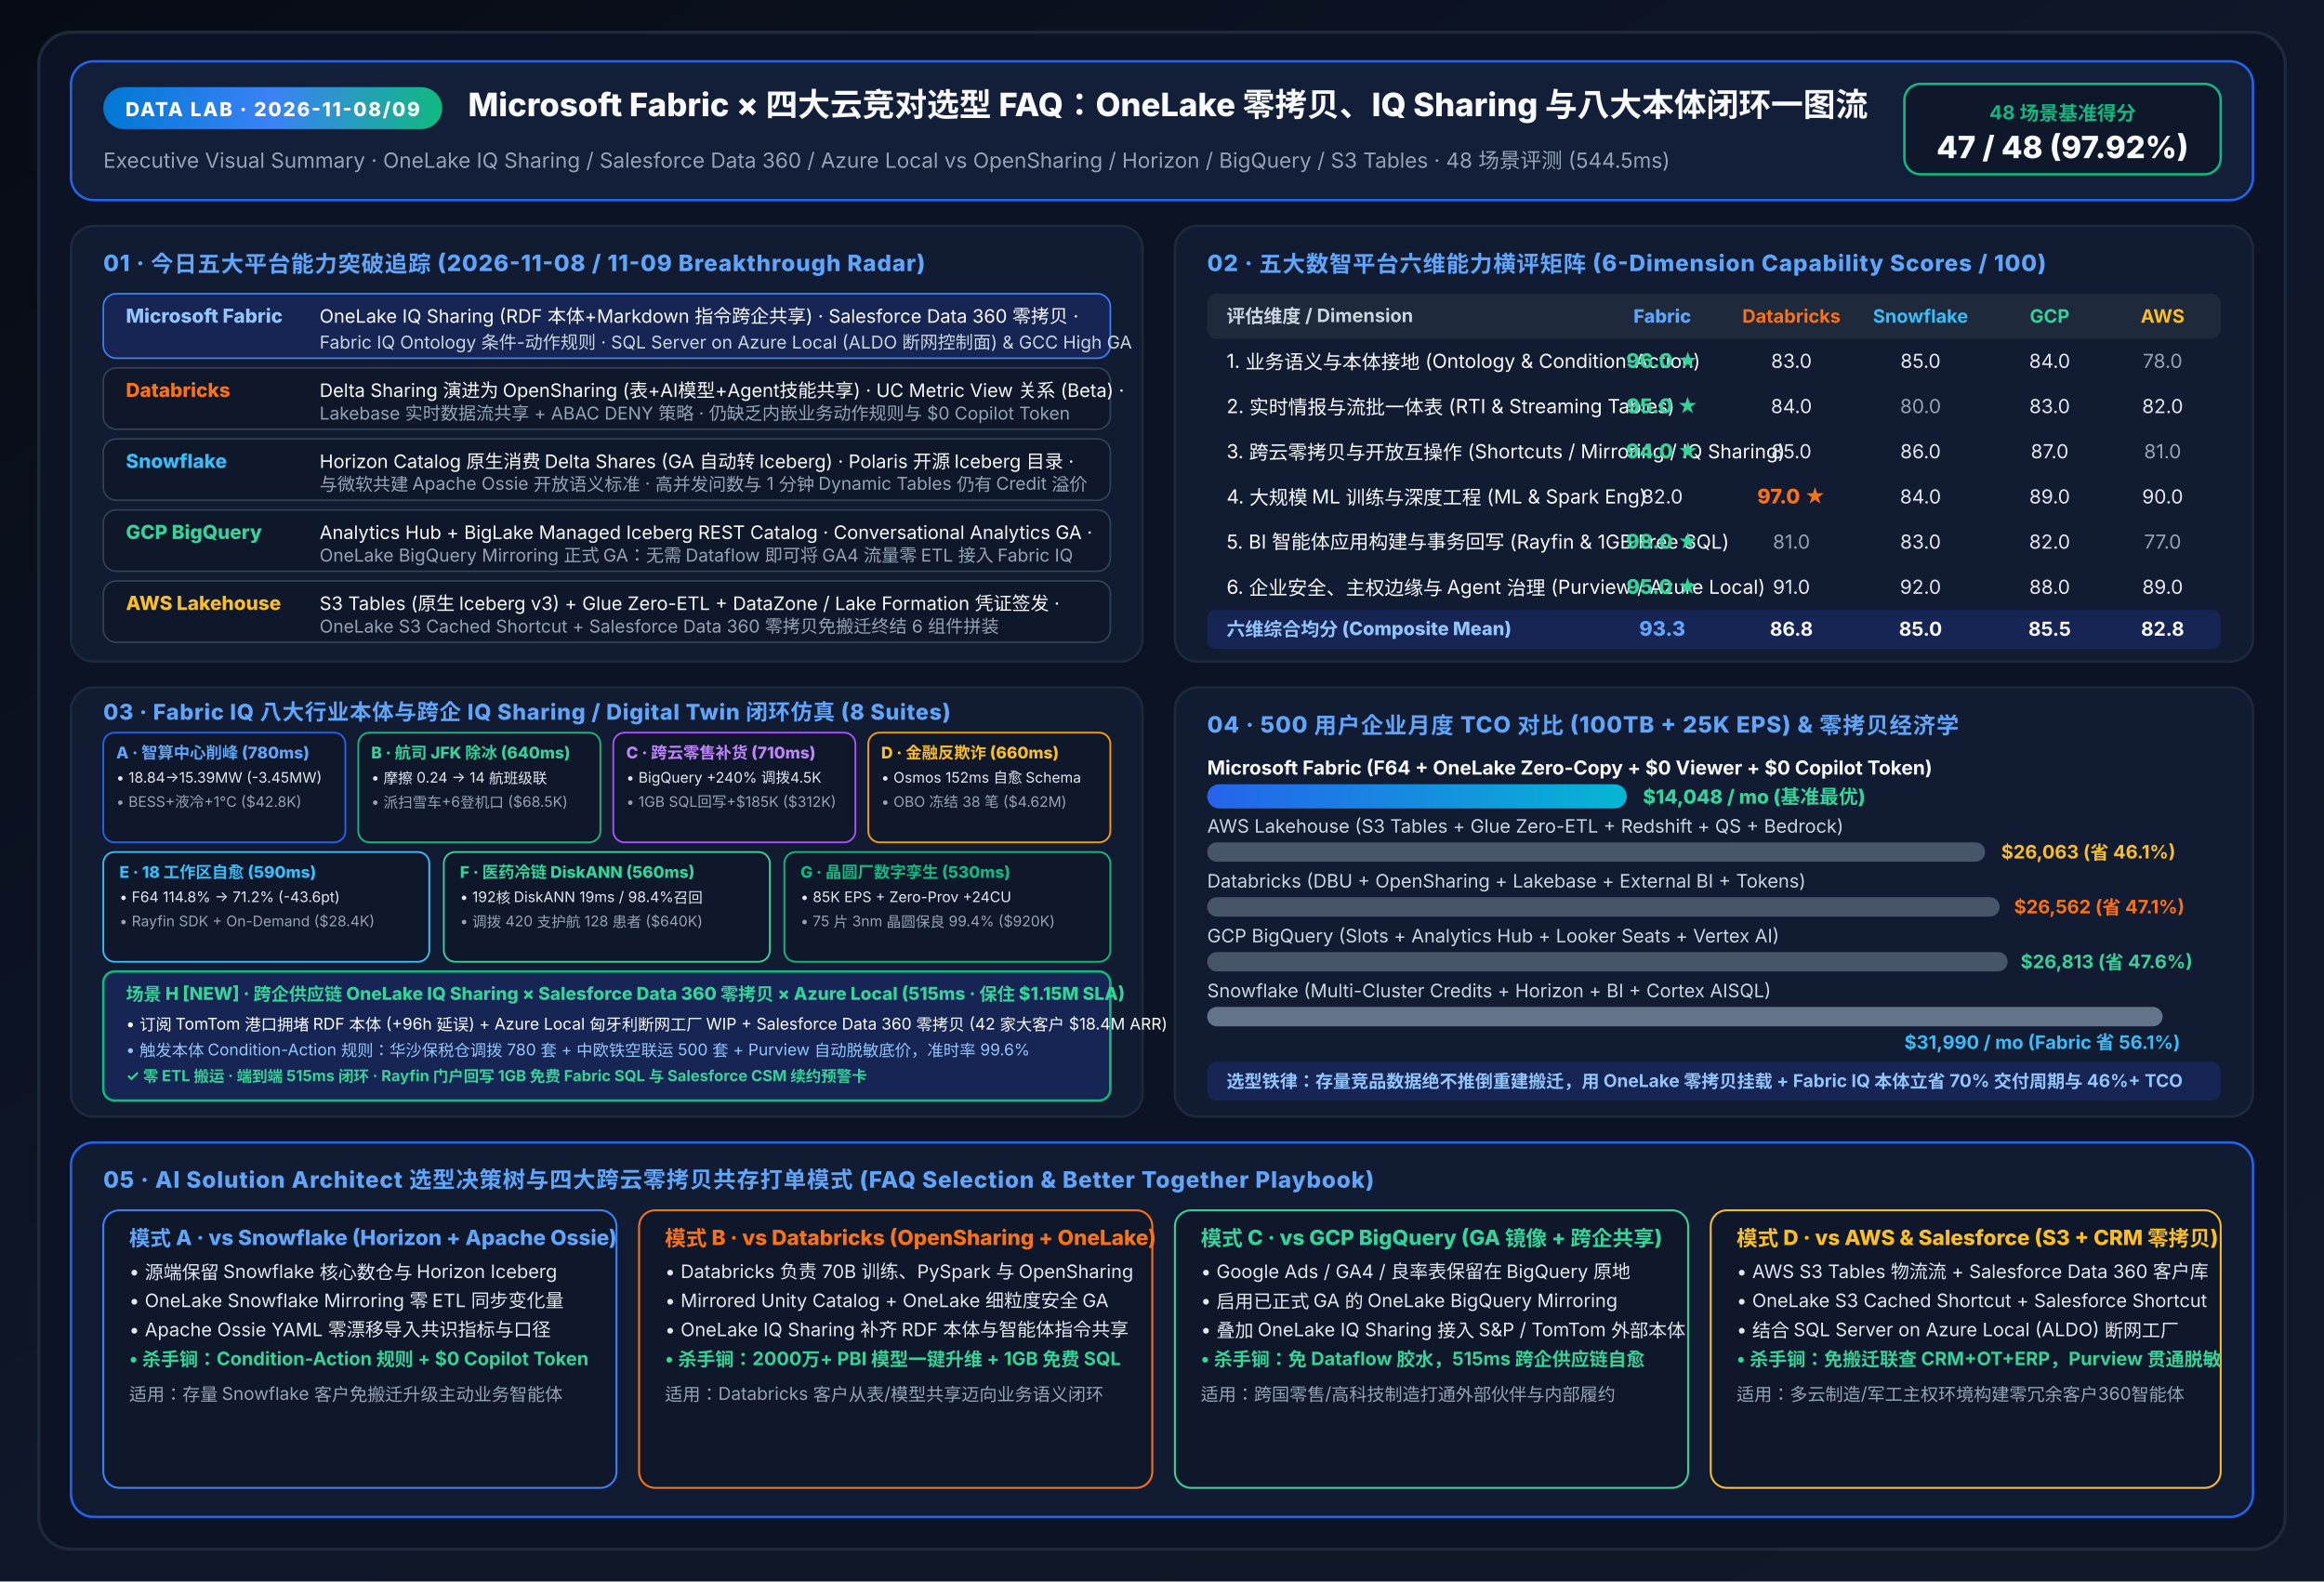
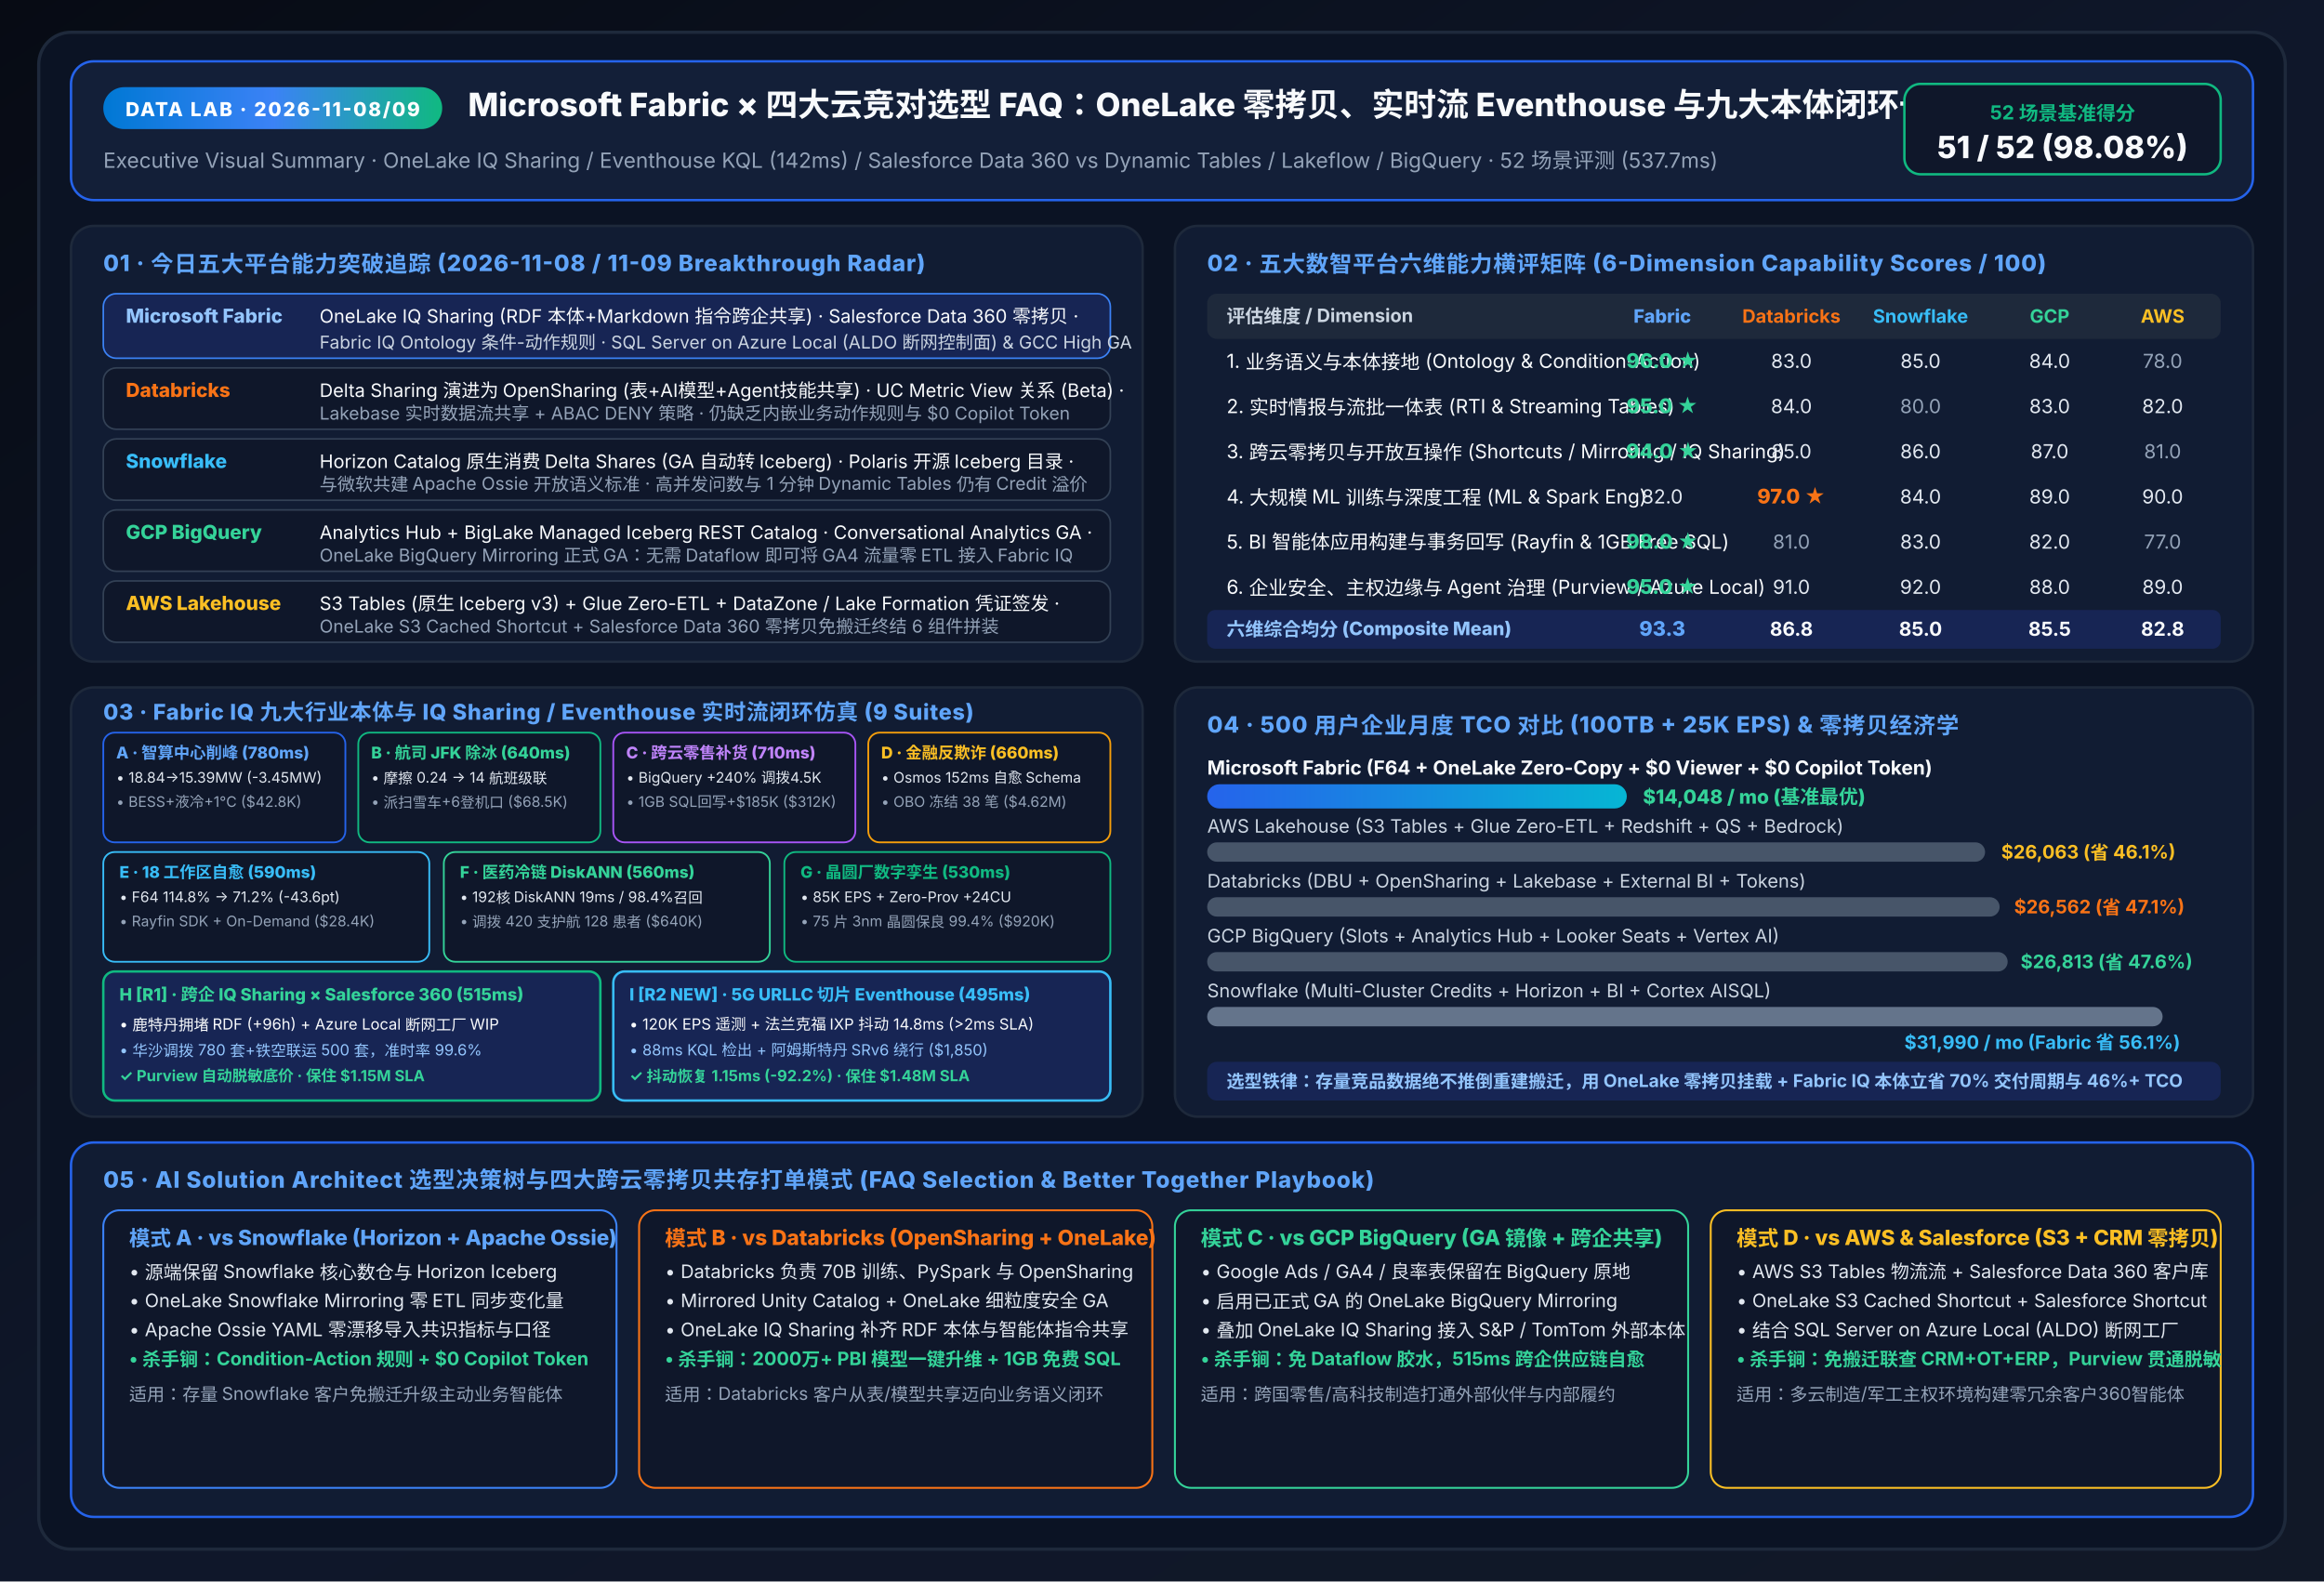
<svg xmlns="http://www.w3.org/2000/svg" viewBox="0 0 1440 980" width="1440" height="980" font-family="-apple-system, BlinkMacSystemFont, 'Segoe UI', 'PingFang SC', 'Microsoft YaHei', sans-serif">
  <defs>
    <linearGradient id="bgGrad" x1="0%" y1="0%" x2="100%" y2="100%">
      <stop offset="0%" stop-color="#070B14" />
      <stop offset="50%" stop-color="#0F172A" />
      <stop offset="100%" stop-color="#111827" />
    </linearGradient>
    <linearGradient id="accentGrad" x1="0%" y1="0%" x2="100%" y2="0%">
      <stop offset="0%" stop-color="#0078D4" />
      <stop offset="50%" stop-color="#3B82F6" />
      <stop offset="100%" stop-color="#10B981" />
    </linearGradient>
    <linearGradient id="fabricBar" x1="0%" y1="0%" x2="100%" y2="0%">
      <stop offset="0%" stop-color="#2563EB" />
      <stop offset="100%" stop-color="#06B6D4" />
    </linearGradient>
  </defs>
  <rect width="1440" height="980" fill="url(#bgGrad)" />
  <rect x="24" y="20" width="1392" height="940" rx="20" fill="#0B1324" stroke="#1E293B" stroke-width="2" />
  <rect x="44" y="38" width="1352" height="86" rx="14" fill="#131F38" stroke="#2563EB" stroke-width="1.5" />
  <rect x="64" y="54" width="210" height="26" rx="13" fill="url(#accentGrad)" />
  <text x="169" y="72" fill="#FFFFFF" font-size="12" font-weight="800" text-anchor="middle" letter-spacing="1">DATA LAB · 2026-11-08/09</text>
-   <text x="290" y="72" fill="#F8FAFC" font-size="20" font-weight="800">Microsoft Fabric × 四大云竞对选型 FAQ：OneLake 零拷贝、IQ Sharing 与八大本体闭环一图流</text>
-   <text x="64" y="104" fill="#94A3B8" font-size="13">Executive Visual Summary · OneLake IQ Sharing / Salesforce Data 360 / Azure Local vs OpenSharing / Horizon / BigQuery / S3 Tables · 48 场景评测 (544.5ms)</text>
+   <text x="290" y="72" fill="#F8FAFC" font-size="20" font-weight="800">Microsoft Fabric × 四大云竞对选型 FAQ：OneLake 零拷贝、实时流 Eventhouse 与九大本体闭环一图流</text>
+   <text x="64" y="104" fill="#94A3B8" font-size="13">Executive Visual Summary · OneLake IQ Sharing / Eventhouse KQL (142ms) / Salesforce Data 360 vs Dynamic Tables / Lakeflow / BigQuery · 52 场景评测 (537.7ms)</text>
  <rect x="1180" y="52" width="196" height="56" rx="10" fill="#0F172A" stroke="#10B981" stroke-width="1.5" />
-   <text x="1278" y="74" fill="#10B981" font-size="12" font-weight="700" text-anchor="middle">48 场景基准得分</text>
-   <text x="1278" y="98" fill="#F8FAFC" font-size="19" font-weight="800" text-anchor="middle">47 / 48 (97.92%)</text>
+   <text x="1278" y="74" fill="#10B981" font-size="12" font-weight="700" text-anchor="middle">52 场景基准得分</text>
+   <text x="1278" y="98" fill="#F8FAFC" font-size="19" font-weight="800" text-anchor="middle">51 / 52 (98.08%)</text>
  <rect x="44" y="140" width="664" height="270" rx="14" fill="#111C33" stroke="#1E293B" stroke-width="1.5" />
  <text x="64" y="168" fill="#60A5FA" font-size="14" font-weight="800" letter-spacing="0.5">01 · 今日五大平台能力突破追踪 (2026-11-08 / 11-09 Breakthrough Radar)</text>
  <rect x="64" y="182" width="624" height="40" rx="8" fill="#172554" stroke="#3B82F6" stroke-width="1" />
  <text x="78" y="200" fill="#93C5FD" font-size="12" font-weight="800">Microsoft Fabric</text>
  <text x="198" y="200" fill="#F8FAFC" font-size="11.5">OneLake IQ Sharing (RDF 本体+Markdown 指令跨企共享) · Salesforce Data 360 零拷贝 ·</text>
  <text x="198" y="216" fill="#CBD5E1" font-size="11">Fabric IQ Ontology 条件-动作规则 · SQL Server on Azure Local (ALDO 断网控制面) &amp; GCC High GA</text>
  <rect x="64" y="228" width="624" height="38" rx="8" fill="#0F172A" stroke="#334155" stroke-width="1" />
  <text x="78" y="246" fill="#F97316" font-size="12" font-weight="800">Databricks</text>
  <text x="198" y="246" fill="#F8FAFC" font-size="11.5">Delta Sharing 演进为 OpenSharing (表+AI模型+Agent技能共享) · UC Metric View 关系 (Beta) ·</text>
  <text x="198" y="260" fill="#94A3B8" font-size="11">Lakebase 实时数据流共享 + ABAC DENY 策略 · 仍缺乏内嵌业务动作规则与 $0 Copilot Token</text>
  <rect x="64" y="272" width="624" height="38" rx="8" fill="#0F172A" stroke="#334155" stroke-width="1" />
  <text x="78" y="290" fill="#38BDF8" font-size="12" font-weight="800">Snowflake</text>
  <text x="198" y="290" fill="#F8FAFC" font-size="11.5">Horizon Catalog 原生消费 Delta Shares (GA 自动转 Iceberg) · Polaris 开源 Iceberg 目录 ·</text>
  <text x="198" y="304" fill="#94A3B8" font-size="11">与微软共建 Apache Ossie 开放语义标准 · 高并发问数与 1 分钟 Dynamic Tables 仍有 Credit 溢价</text>
  <rect x="64" y="316" width="624" height="38" rx="8" fill="#0F172A" stroke="#334155" stroke-width="1" />
  <text x="78" y="334" fill="#34D399" font-size="12" font-weight="800">GCP BigQuery</text>
  <text x="198" y="334" fill="#F8FAFC" font-size="11.5">Analytics Hub + BigLake Managed Iceberg REST Catalog · Conversational Analytics GA ·</text>
  <text x="198" y="348" fill="#94A3B8" font-size="11">OneLake BigQuery Mirroring 正式 GA：无需 Dataflow 即可将 GA4 流量零 ETL 接入 Fabric IQ</text>
  <rect x="64" y="360" width="624" height="38" rx="8" fill="#0F172A" stroke="#334155" stroke-width="1" />
  <text x="78" y="378" fill="#FBBF24" font-size="12" font-weight="800">AWS Lakehouse</text>
  <text x="198" y="378" fill="#F8FAFC" font-size="11.5">S3 Tables (原生 Iceberg v3) + Glue Zero-ETL + DataZone / Lake Formation 凭证签发 ·</text>
  <text x="198" y="392" fill="#94A3B8" font-size="11">OneLake S3 Cached Shortcut + Salesforce Data 360 零拷贝免搬迁终结 6 组件拼装</text>
  <rect x="728" y="140" width="668" height="270" rx="14" fill="#111C33" stroke="#1E293B" stroke-width="1.5" />
  <text x="748" y="168" fill="#60A5FA" font-size="14" font-weight="800" letter-spacing="0.5">02 · 五大数智平台六维能力横评矩阵 (6-Dimension Capability Scores / 100)</text>
  <rect x="748" y="182" width="628" height="28" rx="6" fill="#1E293B" />
  <text x="760" y="200" fill="#CBD5E1" font-size="11.5" font-weight="700">评估维度 / Dimension</text>
  <text x="1030" y="200" fill="#60A5FA" font-size="11.5" font-weight="800" text-anchor="middle">Fabric</text>
  <text x="1110" y="200" fill="#F97316" font-size="11.5" font-weight="700" text-anchor="middle">Databricks</text>
  <text x="1190" y="200" fill="#38BDF8" font-size="11.5" font-weight="700" text-anchor="middle">Snowflake</text>
  <text x="1270" y="200" fill="#34D399" font-size="11.5" font-weight="700" text-anchor="middle">GCP</text>
  <text x="1340" y="200" fill="#FBBF24" font-size="11.5" font-weight="700" text-anchor="middle">AWS</text>
  <text x="760" y="228" fill="#F8FAFC" font-size="12">1. 业务语义与本体接地 (Ontology &amp; Condition-Action)</text>
  <text x="1030" y="228" fill="#34D399" font-size="12.5" font-weight="800" text-anchor="middle">96.0 ★</text>
  <text x="1110" y="228" fill="#E2E8F0" font-size="12" text-anchor="middle">83.0</text>
  <text x="1190" y="228" fill="#E2E8F0" font-size="12" text-anchor="middle">85.0</text>
  <text x="1270" y="228" fill="#E2E8F0" font-size="12" text-anchor="middle">84.0</text>
  <text x="1340" y="228" fill="#94A3B8" font-size="12" text-anchor="middle">78.0</text>
  <text x="760" y="256" fill="#F8FAFC" font-size="12">2. 实时情报与流批一体表 (RTI &amp; Streaming Tables)</text>
  <text x="1030" y="256" fill="#34D399" font-size="12.5" font-weight="800" text-anchor="middle">95.0 ★</text>
  <text x="1110" y="256" fill="#E2E8F0" font-size="12" text-anchor="middle">84.0</text>
  <text x="1190" y="256" fill="#94A3B8" font-size="12" text-anchor="middle">80.0</text>
  <text x="1270" y="256" fill="#E2E8F0" font-size="12" text-anchor="middle">83.0</text>
  <text x="1340" y="256" fill="#E2E8F0" font-size="12" text-anchor="middle">82.0</text>
  <text x="760" y="284" fill="#F8FAFC" font-size="12">3. 跨云零拷贝与开放互操作 (Shortcuts / Mirroring / IQ Sharing)</text>
  <text x="1030" y="284" fill="#34D399" font-size="12.5" font-weight="800" text-anchor="middle">94.0 ★</text>
  <text x="1110" y="284" fill="#E2E8F0" font-size="12" text-anchor="middle">85.0</text>
  <text x="1190" y="284" fill="#E2E8F0" font-size="12" text-anchor="middle">86.0</text>
  <text x="1270" y="284" fill="#E2E8F0" font-size="12" text-anchor="middle">87.0</text>
  <text x="1340" y="284" fill="#94A3B8" font-size="12" text-anchor="middle">81.0</text>
  <text x="760" y="312" fill="#F8FAFC" font-size="12">4. 大规模 ML 训练与深度工程 (ML &amp; Spark Eng)</text>
  <text x="1030" y="312" fill="#E2E8F0" font-size="12" text-anchor="middle">82.0</text>
  <text x="1110" y="312" fill="#F97316" font-size="12.5" font-weight="800" text-anchor="middle">97.0 ★</text>
  <text x="1190" y="312" fill="#E2E8F0" font-size="12" text-anchor="middle">84.0</text>
  <text x="1270" y="312" fill="#E2E8F0" font-size="12" text-anchor="middle">89.0</text>
  <text x="1340" y="312" fill="#E2E8F0" font-size="12" text-anchor="middle">90.0</text>
  <text x="760" y="340" fill="#F8FAFC" font-size="12">5. BI 智能体应用构建与事务回写 (Rayfin &amp; 1GB Free SQL)</text>
  <text x="1030" y="340" fill="#34D399" font-size="12.5" font-weight="800" text-anchor="middle">98.0 ★</text>
  <text x="1110" y="340" fill="#94A3B8" font-size="12" text-anchor="middle">81.0</text>
  <text x="1190" y="340" fill="#E2E8F0" font-size="12" text-anchor="middle">83.0</text>
  <text x="1270" y="340" fill="#E2E8F0" font-size="12" text-anchor="middle">82.0</text>
  <text x="1340" y="340" fill="#94A3B8" font-size="12" text-anchor="middle">77.0</text>
  <text x="760" y="368" fill="#F8FAFC" font-size="12">6. 企业安全、主权边缘与 Agent 治理 (Purview / Azure Local)</text>
  <text x="1030" y="368" fill="#34D399" font-size="12.5" font-weight="800" text-anchor="middle">95.0 ★</text>
  <text x="1110" y="368" fill="#E2E8F0" font-size="12" text-anchor="middle">91.0</text>
  <text x="1190" y="368" fill="#E2E8F0" font-size="12" text-anchor="middle">92.0</text>
  <text x="1270" y="368" fill="#E2E8F0" font-size="12" text-anchor="middle">88.0</text>
  <text x="1340" y="368" fill="#E2E8F0" font-size="12" text-anchor="middle">89.0</text>
  <rect x="748" y="378" width="628" height="24" rx="5" fill="#172554" />
  <text x="760" y="394" fill="#93C5FD" font-size="11.5" font-weight="800">六维综合均分 (Composite Mean)</text>
  <text x="1030" y="394" fill="#60A5FA" font-size="12.5" font-weight="800" text-anchor="middle">93.3</text>
  <text x="1110" y="394" fill="#F8FAFC" font-size="12" font-weight="700" text-anchor="middle">86.8</text>
  <text x="1190" y="394" fill="#F8FAFC" font-size="12" font-weight="700" text-anchor="middle">85.0</text>
  <text x="1270" y="394" fill="#F8FAFC" font-size="12" font-weight="700" text-anchor="middle">85.5</text>
  <text x="1340" y="394" fill="#F8FAFC" font-size="12" font-weight="700" text-anchor="middle">82.8</text>
  <rect x="44" y="426" width="664" height="266" rx="14" fill="#111C33" stroke="#1E293B" stroke-width="1.5" />
-   <text x="64" y="446" fill="#60A5FA" font-size="13.5" font-weight="800" letter-spacing="0.4">03 · Fabric IQ 八大行业本体与跨企 IQ Sharing / Digital Twin 闭环仿真 (8 Suites)</text>
+   <text x="64" y="446" fill="#60A5FA" font-size="13.5" font-weight="800" letter-spacing="0.4">03 · Fabric IQ 九大行业本体与 IQ Sharing / Eventhouse 实时流闭环仿真 (9 Suites)</text>
  <rect x="64" y="454" width="150" height="68" rx="7" fill="#0F172A" stroke="#2563EB" stroke-width="1.1" />
  <text x="72" y="470" fill="#60A5FA" font-size="10" font-weight="800">A · 智算中心削峰 (780ms)</text>
  <text x="72" y="485" fill="#E2E8F0" font-size="9">• 18.84→15.39MW (-3.45MW)</text>
  <text x="72" y="500" fill="#94A3B8" font-size="9">• BESS+液冷+1°C ($42.8K)</text>
  <rect x="222" y="454" width="150" height="68" rx="7" fill="#0F172A" stroke="#10B981" stroke-width="1.1" />
  <text x="230" y="470" fill="#34D399" font-size="10" font-weight="800">B · 航司 JFK 除冰 (640ms)</text>
  <text x="230" y="485" fill="#E2E8F0" font-size="9">• 摩擦 0.24 → 14 航班级联</text>
  <text x="230" y="500" fill="#94A3B8" font-size="9">• 派扫雪车+6登机口 ($68.5K)</text>
  <rect x="380" y="454" width="150" height="68" rx="7" fill="#0F172A" stroke="#A855F7" stroke-width="1.1" />
  <text x="388" y="470" fill="#C084FC" font-size="10" font-weight="800">C · 跨云零售补货 (710ms)</text>
  <text x="388" y="485" fill="#E2E8F0" font-size="9">• BigQuery +240% 调拨4.5K</text>
  <text x="388" y="500" fill="#94A3B8" font-size="9">• 1GB SQL回写+$185K ($312K)</text>
  <rect x="538" y="454" width="150" height="68" rx="7" fill="#0F172A" stroke="#F59E0B" stroke-width="1.1" />
  <text x="546" y="470" fill="#FBBF24" font-size="10" font-weight="800">D · 金融反欺诈 (660ms)</text>
  <text x="546" y="485" fill="#E2E8F0" font-size="9">• Osmos 152ms 自愈 Schema</text>
  <text x="546" y="500" fill="#94A3B8" font-size="9">• OBO 冻结 38 笔 ($4.62M)</text>
  <rect x="64" y="528" width="202" height="68" rx="7" fill="#0F172A" stroke="#38BDF8" stroke-width="1.1" />
  <text x="74" y="544" fill="#38BDF8" font-size="10" font-weight="800">E · 18 工作区自愈 (590ms)</text>
  <text x="74" y="559" fill="#E2E8F0" font-size="9">• F64 114.8% → 71.2% (-43.6pt)</text>
  <text x="74" y="574" fill="#94A3B8" font-size="9">• Rayfin SDK + On-Demand ($28.4K)</text>
  <rect x="275" y="528" width="202" height="68" rx="7" fill="#0F172A" stroke="#34D399" stroke-width="1.1" />
  <text x="285" y="544" fill="#34D399" font-size="10" font-weight="800">F · 医药冷链 DiskANN (560ms)</text>
  <text x="285" y="559" fill="#E2E8F0" font-size="9">• 192核 DiskANN 19ms / 98.4%召回</text>
  <text x="285" y="574" fill="#94A3B8" font-size="9">• 调拨 420 支护航 128 患者 ($640K)</text>
  <rect x="486" y="528" width="202" height="68" rx="7" fill="#0F172A" stroke="#10B981" stroke-width="1.1" />
  <text x="496" y="544" fill="#10B981" font-size="10" font-weight="800">G · 晶圆厂数字孪生 (530ms)</text>
  <text x="496" y="559" fill="#E2E8F0" font-size="9">• 85K EPS + Zero-Prov +24CU</text>
  <text x="496" y="574" fill="#94A3B8" font-size="9">• 75 片 3nm 晶圆保良 99.4% ($920K)</text>
-   <rect x="64" y="602" width="624" height="80" rx="7" fill="#172554" stroke="#10B981" stroke-width="1.5" />
-   <text x="78" y="620" fill="#34D399" font-size="11" font-weight="800">场景 H [NEW] · 跨企供应链 OneLake IQ Sharing × Salesforce Data 360 零拷贝 × Azure Local (515ms · 保住 $1.15M SLA)</text>
-   <text x="78" y="638" fill="#F8FAFC" font-size="10">• 订阅 TomTom 港口拥堵 RDF 本体 (+96h 延误) + Azure Local 匈牙利断网工厂 WIP + Salesforce Data 360 零拷贝 (42 家大客户 $18.4M ARR)</text>
-   <text x="78" y="654" fill="#93C5FD" font-size="10">• 触发本体 Condition-Action 规则：华沙保税仓调拨 780 套 + 中欧铁空联运 500 套 + Purview 自动脱敏底价，准时率 99.6%</text>
-   <text x="78" y="670" fill="#34D399" font-size="9.5" font-weight="700">✓ 零 ETL 搬运 · 端到端 515ms 闭环 · Rayfin 门户回写 1GB 免费 Fabric SQL 与 Salesforce CSM 续约预警卡</text>
+   <rect x="64" y="602" width="308" height="80" rx="7" fill="#172554" stroke="#10B981" stroke-width="1.5" />
+   <text x="74" y="620" fill="#34D399" font-size="10.5" font-weight="800">H [R1] · 跨企 IQ Sharing × Salesforce 360 (515ms)</text>
+   <text x="74" y="638" fill="#F8FAFC" font-size="9.5">• 鹿特丹拥堵 RDF (+96h) + Azure Local 断网工厂 WIP</text>
+   <text x="74" y="654" fill="#93C5FD" font-size="9.5">• 华沙调拨 780 套+铁空联运 500 套，准时率 99.6%</text>
+   <text x="74" y="670" fill="#34D399" font-size="9.5" font-weight="700">✓ Purview 自动脱敏底价 · 保住 $1.15M SLA</text>
+   <rect x="380" y="602" width="308" height="80" rx="7" fill="#172554" stroke="#38BDF8" stroke-width="1.5" />
+   <text x="390" y="620" fill="#38BDF8" font-size="10.5" font-weight="800">I [R2 NEW] · 5G URLLC 切片 Eventhouse (495ms)</text>
+   <text x="390" y="638" fill="#F8FAFC" font-size="9.5">• 120K EPS 遥测 + 法兰克福 IXP 抖动 14.8ms (&gt;2ms SLA)</text>
+   <text x="390" y="654" fill="#93C5FD" font-size="9.5">• 88ms KQL 检出 + 阿姆斯特丹 SRv6 绕行 ($1,850)</text>
+   <text x="390" y="670" fill="#34D399" font-size="9.5" font-weight="700">✓ 抖动恢复 1.15ms (-92.2%) · 保住 $1.48M SLA</text>
  <rect x="728" y="426" width="668" height="266" rx="14" fill="#111C33" stroke="#1E293B" stroke-width="1.5" />
  <text x="748" y="454" fill="#60A5FA" font-size="14" font-weight="800" letter-spacing="0.5">04 · 500 用户企业月度 TCO 对比 (100TB + 25K EPS) &amp; 零拷贝经济学</text>
  <text x="748" y="480" fill="#F8FAFC" font-size="12" font-weight="700">Microsoft Fabric (F64 + OneLake Zero-Copy + $0 Viewer + $0 Copilot Token)</text>
  <rect x="748" y="486" width="260" height="15" rx="7.5" fill="url(#fabricBar)" />
  <text x="1018" y="498" fill="#34D399" font-size="12" font-weight="800">$14,048 / mo (基准最优)</text>
  <text x="748" y="516" fill="#CBD5E1" font-size="11.5">AWS Lakehouse (S3 Tables + Glue Zero-ETL + Redshift + QS + Bedrock)</text>
  <rect x="748" y="522" width="482" height="12" rx="6" fill="#475569" />
  <text x="1240" y="532" fill="#FBBF24" font-size="11.5" font-weight="700">$26,063 (省 46.1%)</text>
  <text x="748" y="550" fill="#CBD5E1" font-size="11.5">Databricks (DBU + OpenSharing + Lakebase + External BI + Tokens)</text>
  <rect x="748" y="556" width="491" height="12" rx="6" fill="#475569" />
  <text x="1248" y="566" fill="#F97316" font-size="11.5" font-weight="700">$26,562 (省 47.1%)</text>
  <text x="748" y="584" fill="#CBD5E1" font-size="11.5">GCP BigQuery (Slots + Analytics Hub + Looker Seats + Vertex AI)</text>
  <rect x="748" y="590" width="496" height="12" rx="6" fill="#475569" />
  <text x="1252" y="600" fill="#34D399" font-size="11.5" font-weight="700">$26,813 (省 47.6%)</text>
  <text x="748" y="618" fill="#CBD5E1" font-size="11.5">Snowflake (Multi-Cluster Credits + Horizon + BI + Cortex AISQL)</text>
  <rect x="748" y="624" width="592" height="12" rx="6" fill="#64748B" />
  <text x="1180" y="650" fill="#38BDF8" font-size="11.5" font-weight="700">$31,990 / mo (Fabric 省 56.1%)</text>
  <rect x="748" y="658" width="628" height="24" rx="6" fill="#172554" />
  <text x="760" y="674" fill="#93C5FD" font-size="11" font-weight="700">选型铁律：存量竞品数据绝不推倒重建搬迁，用 OneLake 零拷贝挂载 + Fabric IQ 本体立省 70% 交付周期与 46%+ TCO</text>
  <rect x="44" y="708" width="1352" height="232" rx="14" fill="#111C33" stroke="#2563EB" stroke-width="1.5" />
  <text x="64" y="736" fill="#60A5FA" font-size="14" font-weight="800" letter-spacing="0.5">05 · AI Solution Architect 选型决策树与四大跨云零拷贝共存打单模式 (FAQ Selection &amp; Better Together Playbook)</text>
  <rect x="64" y="750" width="318" height="172" rx="10" fill="#0F172A" stroke="#3B82F6" stroke-width="1.2" />
  <text x="80" y="772" fill="#60A5FA" font-size="13" font-weight="800">模式 A · vs Snowflake (Horizon + Apache Ossie)</text>
  <text x="80" y="792" fill="#E2E8F0" font-size="11.5">• 源端保留 Snowflake 核心数仓与 Horizon Iceberg</text>
  <text x="80" y="810" fill="#E2E8F0" font-size="11.5">• OneLake Snowflake Mirroring 零 ETL 同步变化量</text>
  <text x="80" y="828" fill="#E2E8F0" font-size="11.5">• Apache Ossie YAML 零漂移导入共识指标与口径</text>
  <text x="80" y="846" fill="#34D399" font-size="11.5" font-weight="700">• 杀手锏：Condition-Action 规则 + $0 Copilot Token</text>
  <text x="80" y="868" fill="#94A3B8" font-size="11">适用：存量 Snowflake 客户免搬迁升级主动业务智能体</text>
  <rect x="396" y="750" width="318" height="172" rx="10" fill="#0F172A" stroke="#F97316" stroke-width="1.2" />
  <text x="412" y="772" fill="#F97316" font-size="13" font-weight="800">模式 B · vs Databricks (OpenSharing + OneLake)</text>
  <text x="412" y="792" fill="#E2E8F0" font-size="11.5">• Databricks 负责 70B 训练、PySpark 与 OpenSharing</text>
  <text x="412" y="810" fill="#E2E8F0" font-size="11.5">• Mirrored Unity Catalog + OneLake 细粒度安全 GA</text>
  <text x="412" y="828" fill="#E2E8F0" font-size="11.5">• OneLake IQ Sharing 补齐 RDF 本体与智能体指令共享</text>
  <text x="412" y="846" fill="#34D399" font-size="11.5" font-weight="700">• 杀手锏：2000万+ PBI 模型一键升维 + 1GB 免费 SQL</text>
  <text x="412" y="868" fill="#94A3B8" font-size="11">适用：Databricks 客户从表/模型共享迈向业务语义闭环</text>
  <rect x="728" y="750" width="318" height="172" rx="10" fill="#0F172A" stroke="#34D399" stroke-width="1.2" />
  <text x="744" y="772" fill="#34D399" font-size="13" font-weight="800">模式 C · vs GCP BigQuery (GA 镜像 + 跨企共享)</text>
  <text x="744" y="792" fill="#E2E8F0" font-size="11.5">• Google Ads / GA4 / 良率表保留在 BigQuery 原地</text>
  <text x="744" y="810" fill="#E2E8F0" font-size="11.5">• 启用已正式 GA 的 OneLake BigQuery Mirroring</text>
  <text x="744" y="828" fill="#E2E8F0" font-size="11.5">• 叠加 OneLake IQ Sharing 接入 S&amp;P / TomTom 外部本体</text>
  <text x="744" y="846" fill="#34D399" font-size="11.5" font-weight="700">• 杀手锏：免 Dataflow 胶水，515ms 跨企供应链自愈</text>
  <text x="744" y="868" fill="#94A3B8" font-size="11">适用：跨国零售/高科技制造打通外部伙伴与内部履约</text>
  <rect x="1060" y="750" width="316" height="172" rx="10" fill="#0F172A" stroke="#FBBF24" stroke-width="1.2" />
  <text x="1076" y="772" fill="#FBBF24" font-size="13" font-weight="800">模式 D · vs AWS &amp; Salesforce (S3 + CRM 零拷贝)</text>
  <text x="1076" y="792" fill="#E2E8F0" font-size="11.5">• AWS S3 Tables 物流流 + Salesforce Data 360 客户库</text>
  <text x="1076" y="810" fill="#E2E8F0" font-size="11.5">• OneLake S3 Cached Shortcut + Salesforce Shortcut</text>
  <text x="1076" y="828" fill="#E2E8F0" font-size="11.5">• 结合 SQL Server on Azure Local (ALDO) 断网工厂</text>
  <text x="1076" y="846" fill="#34D399" font-size="11.5" font-weight="700">• 杀手锏：免搬迁联查 CRM+OT+ERP，Purview 贯通脱敏</text>
  <text x="1076" y="868" fill="#94A3B8" font-size="11">适用：多云制造/军工主权环境构建零冗余客户360智能体</text>
</svg>
